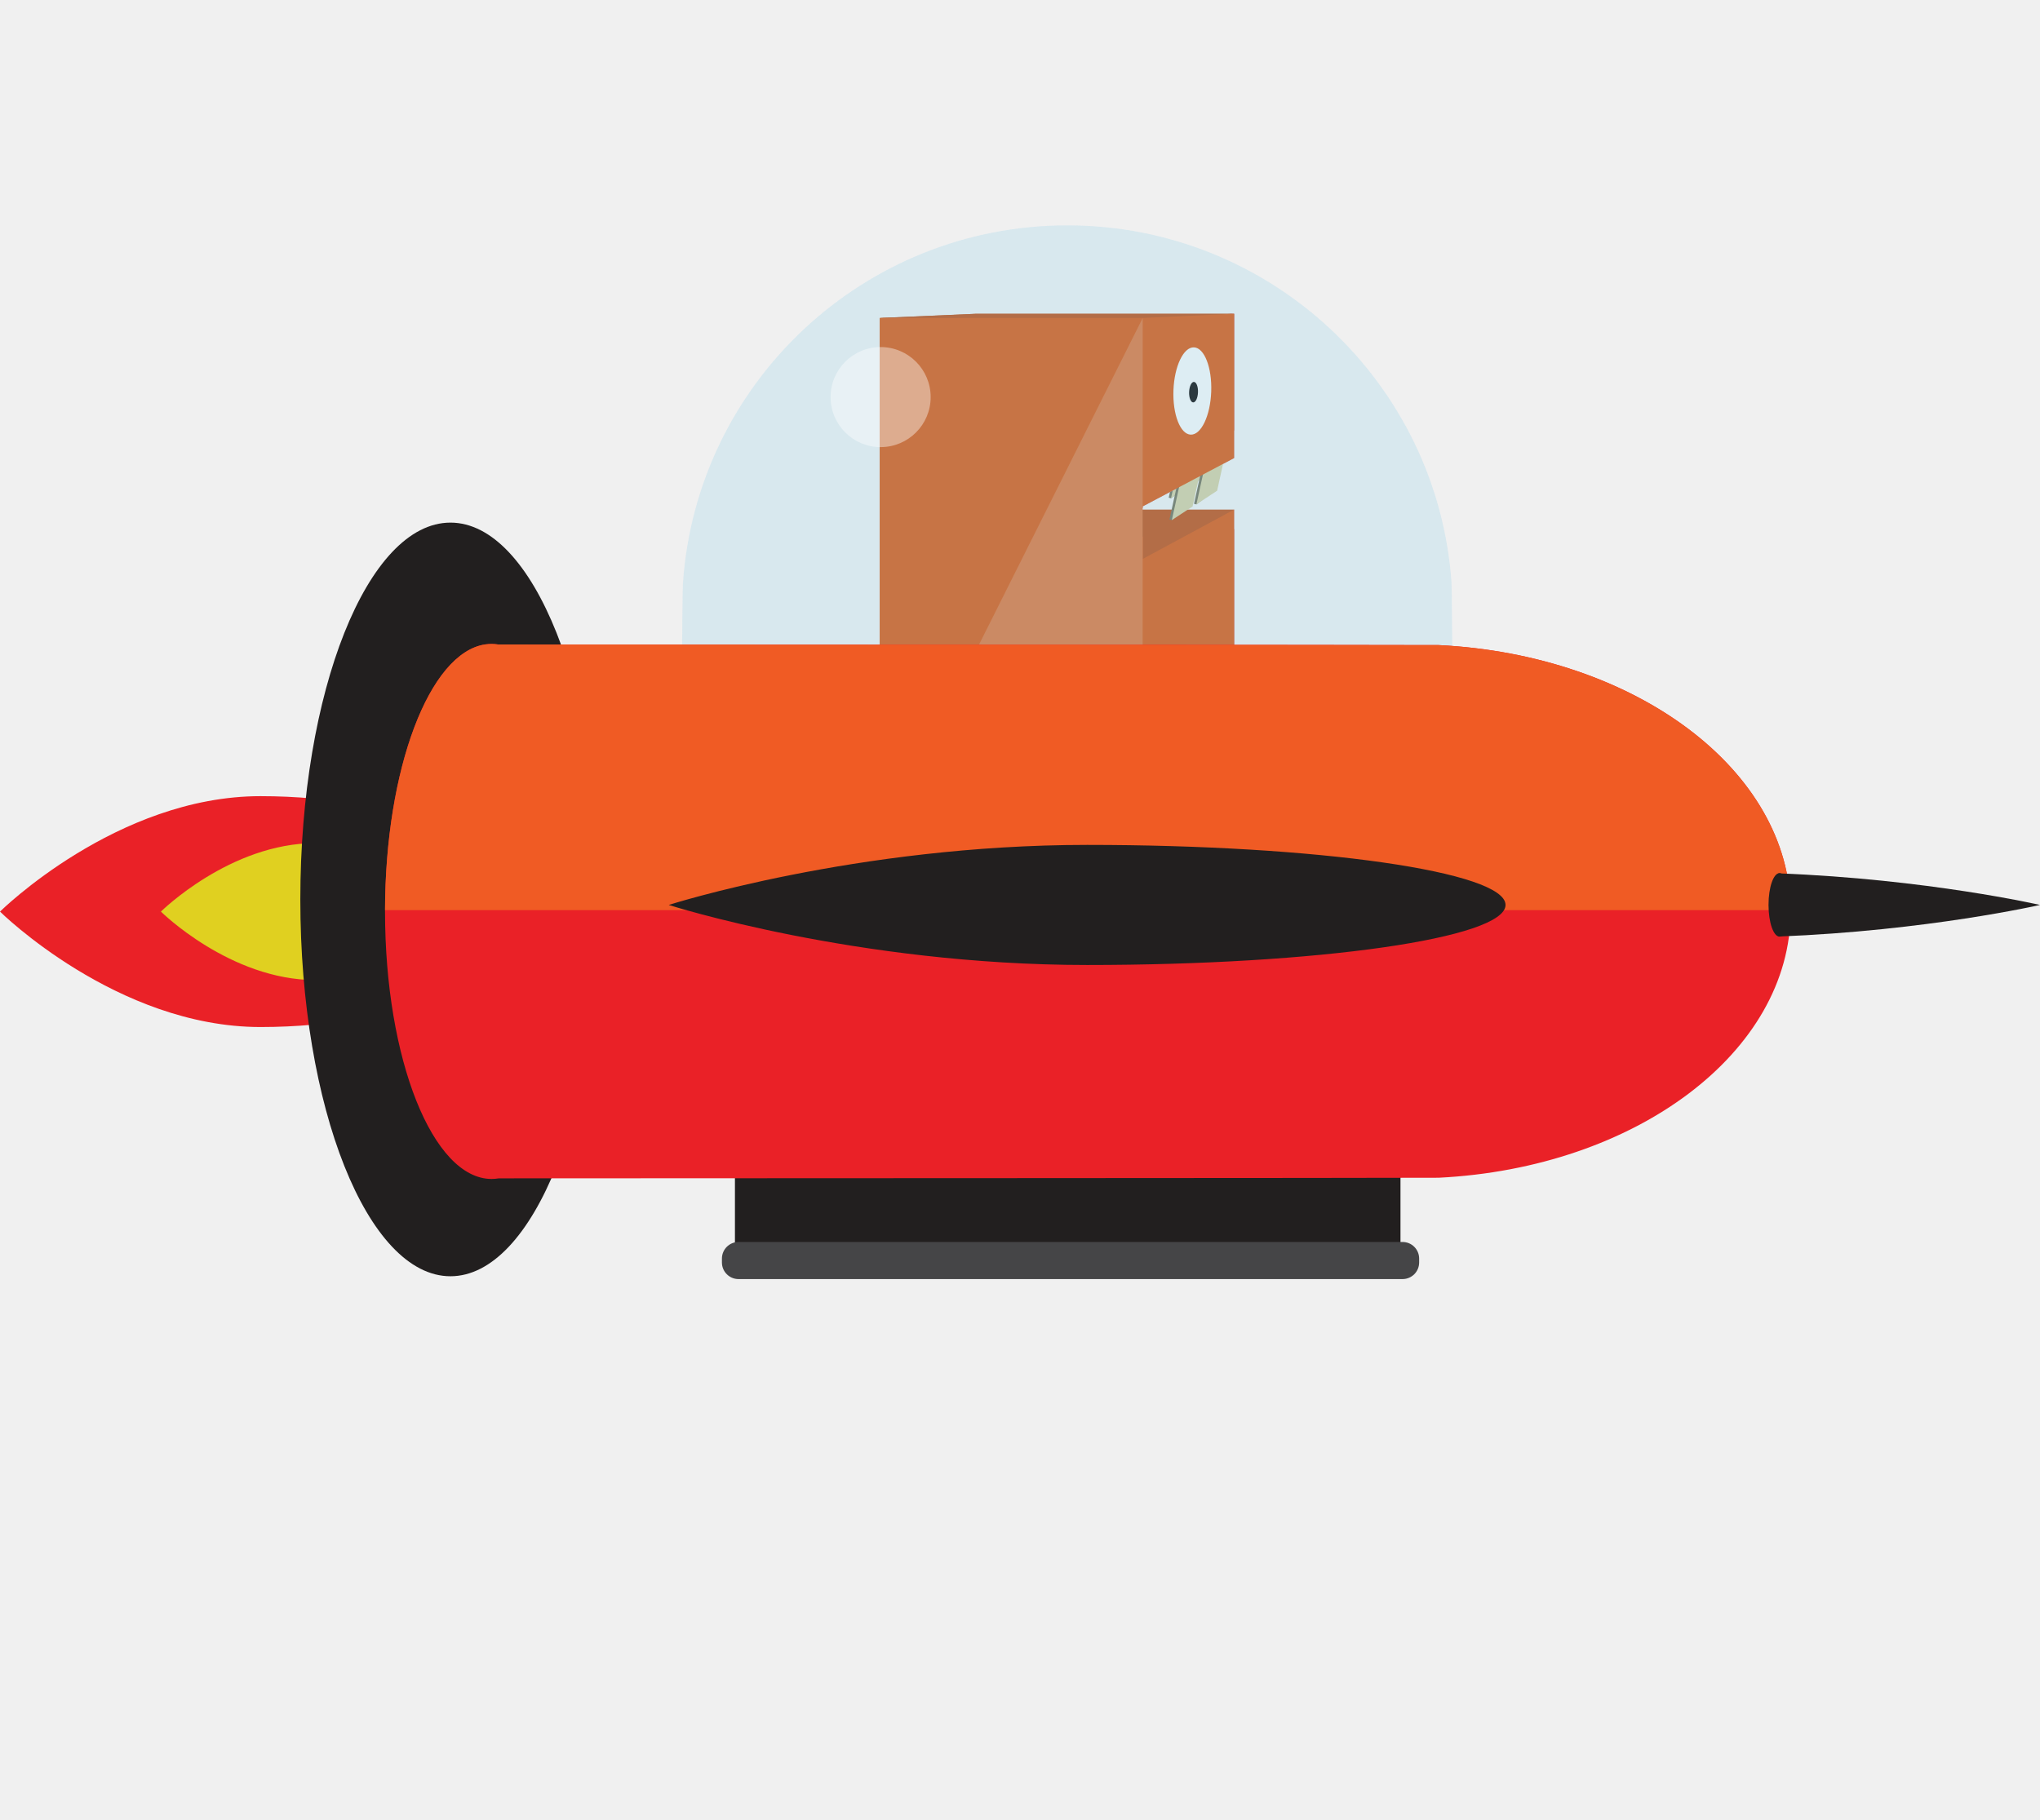
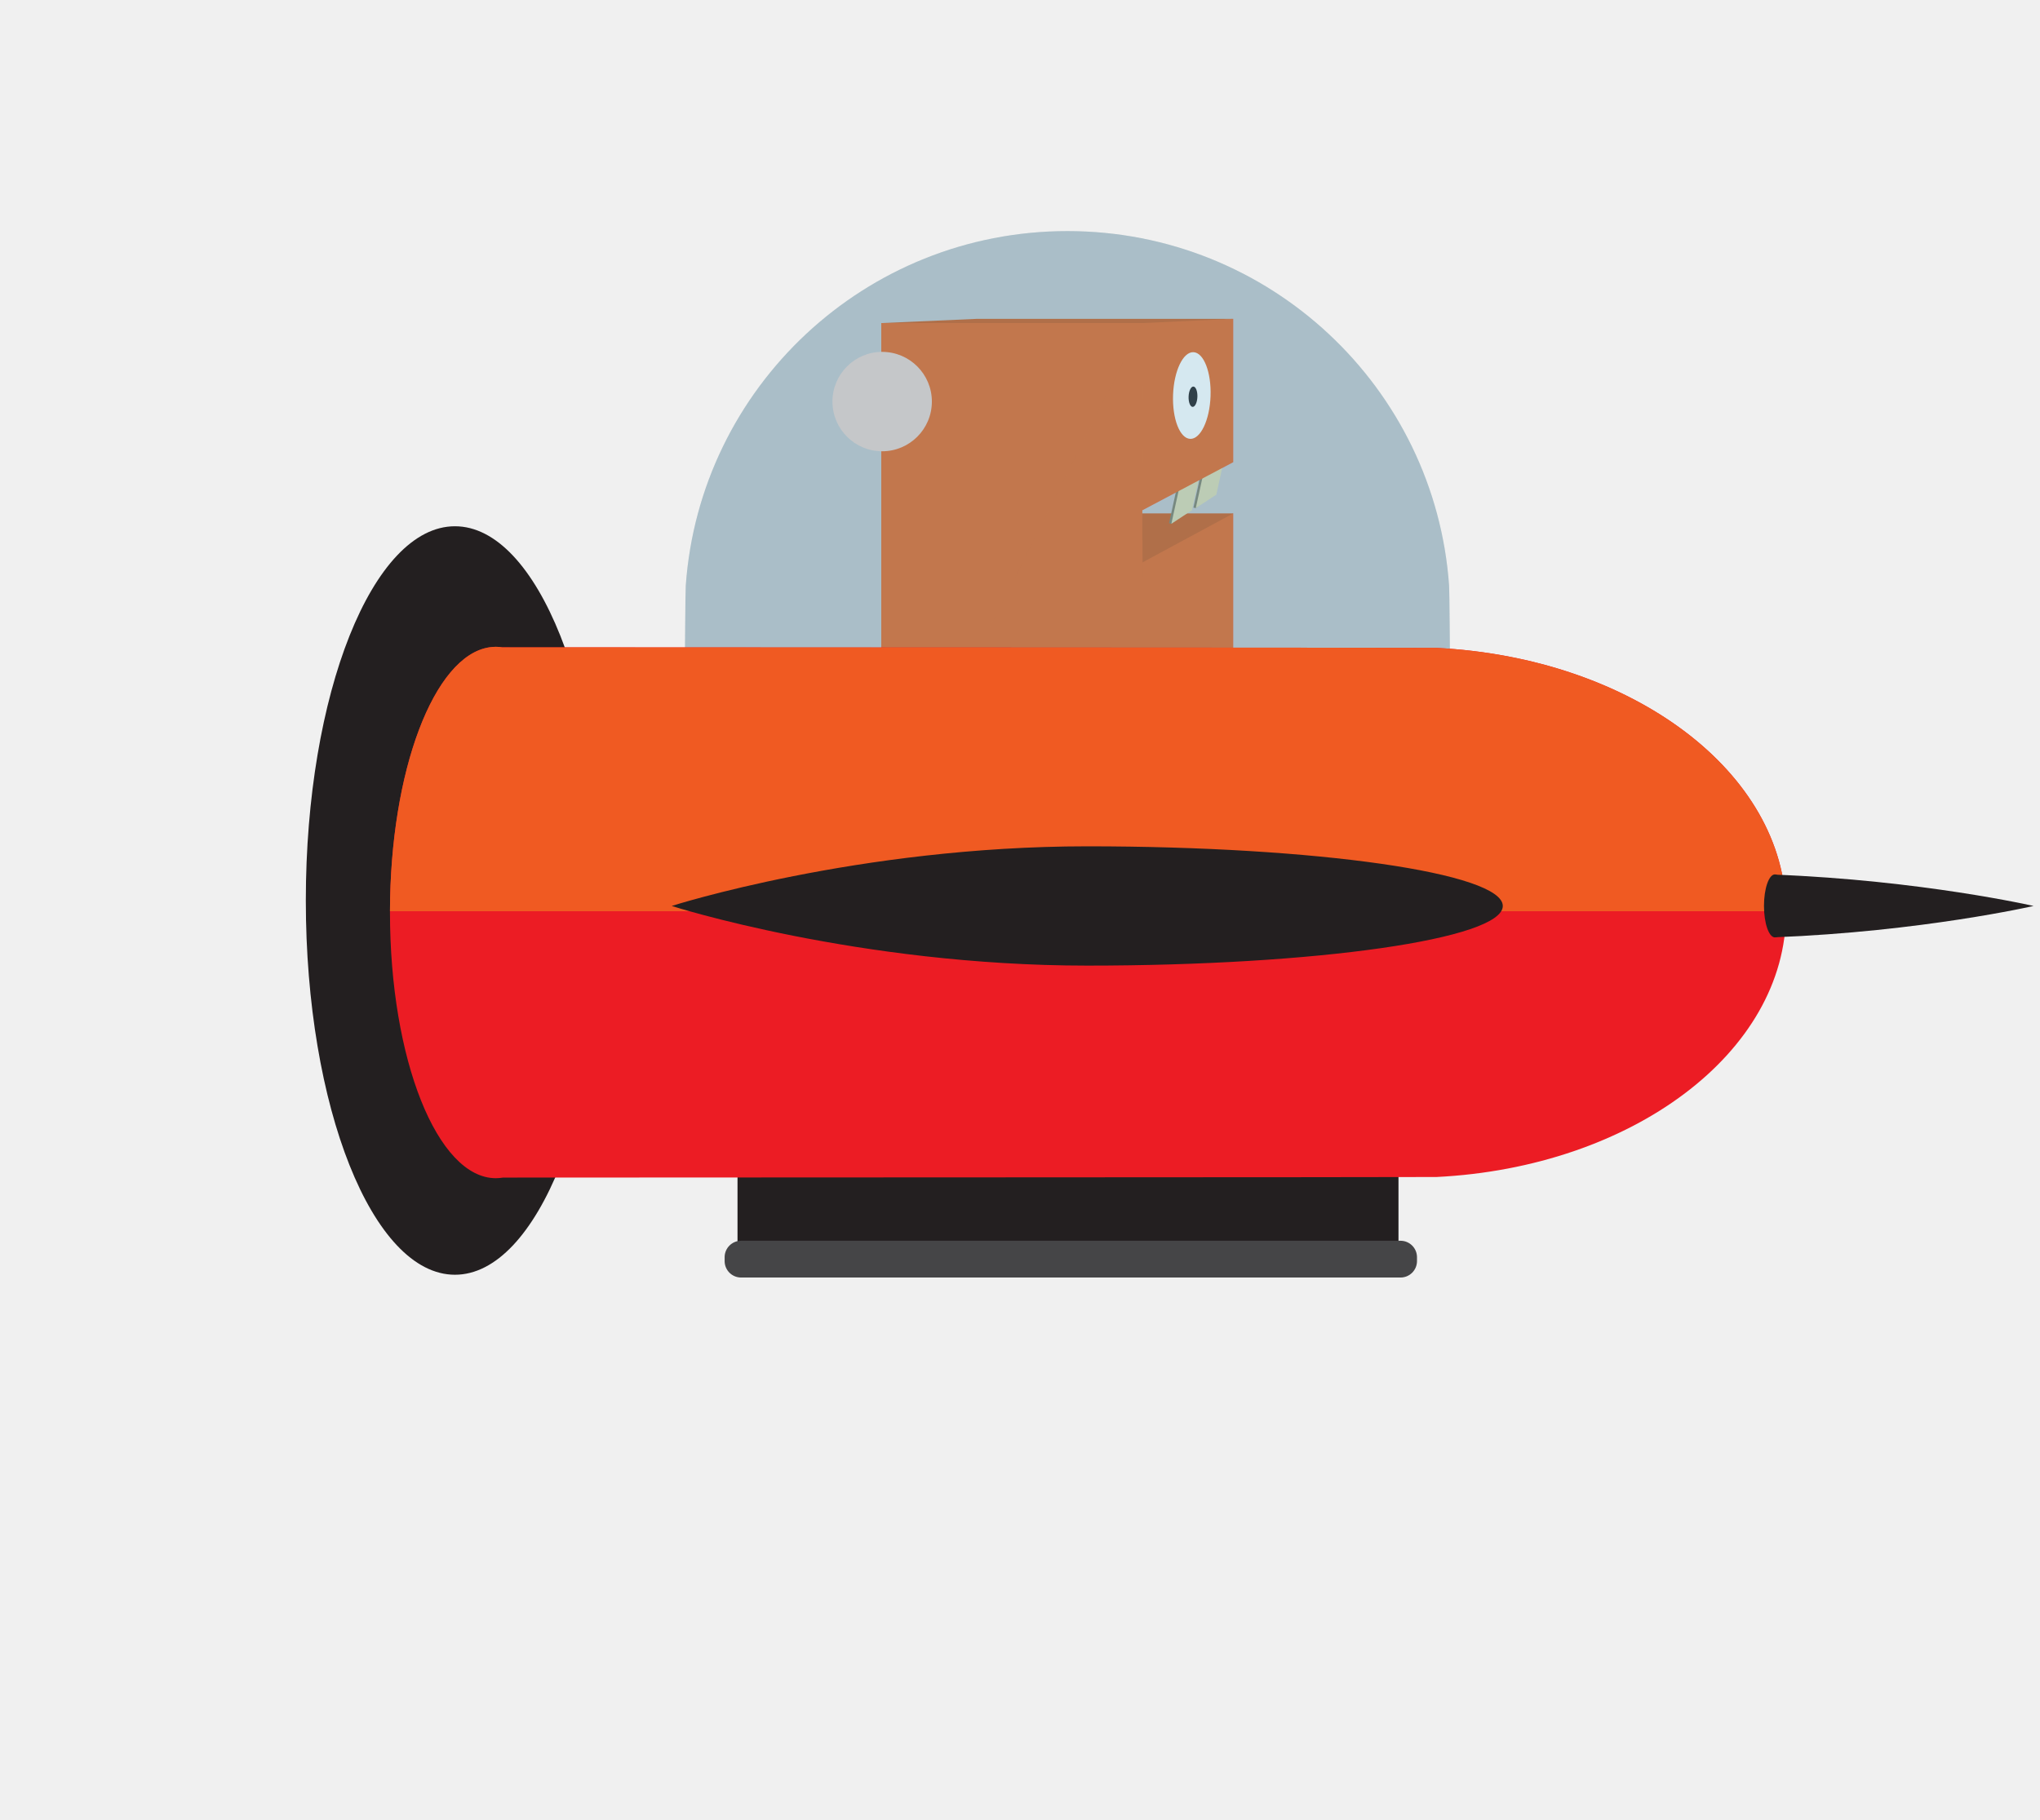
<svg xmlns="http://www.w3.org/2000/svg" version="1.1" id="Layer_1" x="0px" y="0px" width="317.664px" height="283.385px" viewBox="0 0 317.664 283.385" enable-background="new 0 0 317.664 283.385" xml:space="preserve">
-   <path opacity="0.6" fill="#FFFFFF" enable-background="new    " d="M106.198,102.123h119.96c-0.024-0.989-0.071-10.426-0.131-11.415  c-2.192-31.074-28.143-55.607-59.837-55.607s-57.656,24.533-59.837,55.619C106.269,91.697,106.222,101.134,106.198,102.123z" />
-   <g id="face-beam">
-     <polygon fill="#DCA4CA" points="177.902,87.754 177.902,74.599 192.176,67.045 192.176,48.875 177.938,49.53 149.235,49.53    149.235,131.946 177.926,131.946 192.176,119.34 192.176,82.428  " />
-     <polygon fill="#CB5F28" points="192.176,82.428 168.31,82.475 176.961,94.378 185.027,90.875  " />
-     <polygon fill="#CB5F28" points="192.176,48.875 152.023,48.875 136.986,49.53 159.124,50.472 177.807,50.305  " />
-     <g>
-       <path fill="#81806A" d="M181.989,77.519l0.369,0.095l2.86-2.204l1.263-5.767l-3.074,1.43L181.989,77.519z M187.231,68.618    l-1.418,6.458l0.369,0.095l2.86-2.204l1.263-5.767L187.231,68.618z" />
-       <path fill="#DDD8AF" d="M182.346,77.614l3.229-2.121l1.263-5.767l-3.074,1.43L182.346,77.614z M187.589,68.702l-1.418,6.458    l3.229-2.121l1.263-5.767L187.589,68.702z" />
-     </g>
-     <polygon fill="#E46825" points="177.902,92.603 177.902,74.599 192.176,67.045 192.176,48.875 177.938,49.53 149.235,49.53    149.235,131.946 177.926,131.946 192.176,119.34 192.176,82.428  " />
-     <path fill="#E46825" d="M172.802,84.262c-1.406,0-2.55-1.144-2.55-2.55c0-1.406,1.144-2.55,2.55-2.55h5.147V49.53h-40.952v82.404   h40.94l0.024-47.684L172.802,84.262L172.802,84.262z" />
-     <g>
-       <ellipse transform="matrix(0.037 -0.9993 0.9993 0.037 117.3985 244.9384)" fill="#FFFFFF" cx="185.787" cy="61.556" rx="6.803" ry="2.943" />
-       <ellipse transform="matrix(0.037 -0.9993 0.9993 0.037 115.2478 244.2554)" fill="#221F1F" cx="184.357" cy="62.331" rx="1.597" ry="0.691" />
-     </g>
-     <g opacity="0.3">
-       <path fill="#F4C3A8" d="M177.938,49.53l-40.952,82.416h40.94L177.938,49.53 M177.938,49.53L177.938,49.53" />
-     </g>
-     <polygon fill="#E46825" points="178.224,68.904 191.735,62.97 191.926,66.271 178.271,73.622  " />
-   </g>
-   <g id="face-default">
-     <polygon fill="#DCA4CA" points="177.902,87.086 177.902,78.901 192.176,71.347 192.176,48.875 177.938,49.53 149.235,49.53    149.235,131.279 177.926,131.279 192.176,118.685 192.176,79.377  " />
-     <polygon fill="#CB5F28" points="192.176,79.377 172.219,79.377 176.985,91.602 185.027,90.208  " />
-     <polygon fill="#CB5F28" points="192.176,48.875 152.023,48.875 136.986,49.53 159.124,50.472 177.807,50.305  " />
-     <path fill="#81806A" d="M182.108,80.914l0.369,0.095l2.86-2.204l1.263-5.767l-3.074,1.43L182.108,80.914z M187.351,72.014   l-1.418,6.458l0.369,0.095l2.86-2.204l1.263-5.767L187.351,72.014z" />
-     <path fill="#DDD8AF" d="M182.477,81.01l3.229-2.121l1.263-5.767l-3.074,1.43L182.477,81.01z M187.72,72.097l-1.418,6.458   l3.229-2.121l1.263-5.767L187.72,72.097z" />
-     <polygon fill="#E46825" points="177.902,87.086 177.902,78.901 192.176,71.347 192.176,48.875 177.938,49.53 149.235,49.53    149.235,131.279 177.926,131.279 192.176,118.685 192.176,79.377  " />
-     <path fill="#E46825" d="M172.802,83.595c-1.406,0-2.55-1.144-2.55-2.55c0-1.406,1.144-2.55,2.55-2.55h5.147V49.542h-40.952v81.737   h40.94l0.024-47.684H172.802z" />
-     <g opacity="0.3">
-       <path fill="#F4C3A7" d="M177.938,49.53l-40.952,81.748h40.94L177.938,49.53 M177.938,49.53L177.938,49.53" />
-     </g>
-     <ellipse transform="matrix(0.037 -0.9993 0.9993 0.037 117.9398 244.1871)" fill="#FFFFFF" cx="185.668" cy="60.9" rx="6.803" ry="2.943" />
-     <ellipse transform="matrix(0.037 -0.9993 0.9993 0.037 117.9436 244.5509)" fill="#221F1F" cx="185.858" cy="61.08" rx="1.597" ry="0.691" />
-   </g>
-   <path opacity="0.2" fill="#57A3C2" enable-background="new    " d="M106.198,102.123h119.96c-0.024-0.989-0.071-10.426-0.131-11.415  c-2.192-31.074-28.143-55.607-59.837-55.607s-57.656,24.533-59.837,55.619C106.269,91.697,106.222,101.134,106.198,102.123z" />
-   <circle opacity="0.4" fill="#FFFFFF" enable-background="new    " cx="137.129" cy="61.85" r="7.792" />
-   <g id="beam-port">
-     <rect x="114.443" y="165.642" fill="#221F1F" width="103.636" height="30.097" />
-     <path fill="#454547" d="M220.986,196.644c0,1.43-1.156,2.586-2.586,2.586H115.003c-1.43,0-2.586-1.156-2.586-2.586v-0.608   c0-1.43,1.156-2.586,2.586-2.586h103.398c1.43,0,2.586,1.156,2.586,2.586L220.986,196.644L220.986,196.644z" />
-   </g>
-   <g id="flame-large">
-     <path fill="#EA2127" d="M81.129,141.99c0,9.925-18.158,17.98-40.558,17.98S0,141.99,0,141.99s18.158-17.98,40.558-17.98   S81.129,132.065,81.129,141.99z" />
-     <path fill="#E0D020" d="M73.193,141.99c0,5.886-10.771,10.664-24.068,10.664S25.057,141.99,25.057,141.99   s10.771-10.664,24.068-10.664S73.193,136.092,73.193,141.99z" />
-   </g>
-   <ellipse fill="#221F1F" cx="70.143" cy="140.096" rx="23.377" ry="58.693" />
-   <path fill="#EA2127" d="M224.025,100.479c-0.894-0.048-128.753-0.071-146.447-0.095c-0.334-0.048-0.679-0.083-1.013-0.083  s-0.667,0.024-1.001,0.071c0,0,0,0-0.012,0l0,0c-8.698,1.299-15.597,19.421-15.597,41.595c0,23.008,7.435,41.667,16.598,41.667  c0.381,0,0.751-0.036,1.12-0.095c18.099-0.012,145.458-0.048,146.351-0.095c30.633-1.525,54.809-19.517,54.809-41.488  C278.845,119.983,254.658,101.992,224.025,100.479z" />
-   <path fill="#F05B24" d="M278.845,141.776c-0.143-21.888-24.271-39.784-54.821-41.297c-0.894-0.048-128.753-0.071-146.447-0.095  c-0.334-0.048-0.679-0.083-1.013-0.083s-0.667,0.024-1.001,0.071c0,0,0,0-0.012,0l0,0c-8.674,1.299-15.549,19.314-15.597,41.393  h218.889V141.776L278.845,141.776z" />
-   <path fill="#221F1F" d="M234.438,140.954c0,5.171-29.168,9.353-65.151,9.353s-65.151-9.353-65.151-9.353s29.168-9.353,65.151-9.353  S234.438,135.783,234.438,140.954z" />
-   <path fill="#221F1F" d="M276.951,136.033v9.842c23.163-0.906,40.713-4.921,40.713-4.921S300.102,136.927,276.951,136.033z" />
-   <ellipse fill="#221F1F" cx="277.106" cy="140.942" rx="1.716" ry="4.945" />
  <g id="guides">
    <rect x="0" y="141.692" fill="#FFFFFF" fill-opacity="0" width="14.691" height="141.692" />
    <rect x="0" y="0" fill="#FFFFFF" fill-opacity="0" width="14.691" height="141.692" />
  </g>
+   <path fill="#C5C7C9" d="M106.651,102.551h119.134c-0.021-0.986-0.066-10.358-0.135-11.331  c-2.178-30.863-27.953-55.226-59.432-55.226c-31.483,0-57.26,24.369-59.433,55.237C106.717,92.201,106.672,101.569,106.651,102.551z  " />
+   <polygon fill="#DDA4CA" points="177.867,87.616 177.867,79.489 192.036,71.989 192.036,49.662 177.904,50.322 149.39,50.322   149.39,131.505 177.885,131.505 192.036,118.995 192.036,79.965 " />
+   <polygon fill="#CD5E20" points="192.036,79.965 172.215,79.965 176.953,92.103 184.939,90.715 " />
+   <polygon fill="#CD5E20" points="192.036,49.662 152.165,49.662 137.229,50.322 159.214,51.254 177.774,51.091 " />
+   <path fill="#82806A" d="M182.04,81.492l0.363,0.089l2.842-2.194l1.258-5.732l-3.054,1.419L182.04,81.492z M187.247,72.644  l-1.409,6.417l0.363,0.089l2.842-2.194l1.258-5.732L187.247,72.644z" />
+   <path fill="#DED9B0" d="M182.403,81.581l3.205-2.104l1.258-5.732l-3.054,1.419L182.403,81.581z M187.61,72.733l-1.409,6.417  l3.205-2.104l1.258-5.732L187.61,72.733z" />
+   <polygon fill="#E56825" points="177.867,87.616 177.867,79.489 192.036,71.989 192.036,49.662 177.904,50.322 149.39,50.322   149.39,131.505 177.885,131.505 192.036,118.995 192.036,79.965 " />
+   <path fill="#E56825" d="M172.798,84.148c-1.401,0-2.536-1.135-2.536-2.536c0-1.4,1.135-2.536,2.536-2.536h5.107V50.322h-40.676  v81.183h40.657l0.019-47.358H172.798z" />
+   <polygon opacity="0.4" fill="#E56825" points="177.905,50.322 137.229,131.506 177.885,131.506 " />
+   <ellipse transform="matrix(0.9993 0.037 -0.037 0.9993 2.4096 -6.8319)" fill="#FFFFFF" cx="185.585" cy="61.615" rx="2.921" ry="6.756" />
+   <ellipse transform="matrix(0.9993 0.037 -0.037 0.9993 2.4166 -6.8387)" fill="#231F20" cx="185.771" cy="61.801" rx="0.685" ry="1.584" />
+   <path opacity="0.25" fill="#57A4C3" d="M106.651,102.551h119.134c-0.021-0.986-0.066-10.358-0.135-11.331  c-2.178-30.863-27.953-55.226-59.432-55.226c-31.483,0-57.26,24.369-59.433,55.237C106.717,92.201,106.672,101.569,106.651,102.551z  " />
+   <circle fill="#C5C7C9" cx="137.368" cy="62.549" r="7.741" />
+   <rect x="114.844" y="165.634" fill="#231F20" width="102.924" height="29.895" />
+   <path fill="#454547" d="M220.651,196.425c0,1.415-1.147,2.562-2.562,2.562H115.4c-1.415,0-2.562-1.147-2.562-2.562v-0.602  c0-1.415,1.147-2.562,2.562-2.562h102.689c1.415,0,2.562,1.147,2.562,2.562V196.425z" />
+   <ellipse fill="#231F20" cx="70.843" cy="140.262" rx="23.221" ry="58.292" />
+   <path fill="#EC1C24" d="M223.669,100.916c-0.892-0.044-127.867-0.074-145.449-0.09c-0.334-0.051-0.67-0.079-1.009-0.079  c-0.333,0-0.662,0.028-0.99,0.076c-0.002,0-0.005,0-0.007,0v0.001c-8.64,1.294-15.489,19.292-15.489,41.307  c0,22.856,7.381,41.385,16.486,41.385c0.375,0,0.747-0.034,1.116-0.096c17.979-0.016,144.46-0.046,145.354-0.09  c30.421-1.51,54.435-19.381,54.435-41.206C278.115,120.295,254.095,102.422,223.669,100.916z" />
+   <path fill="#F05A22" d="M278.111,141.934c-0.139-21.742-24.105-39.516-54.443-41.017c-0.892-0.044-127.867-0.074-145.449-0.09  c-0.334-0.051-0.67-0.079-1.009-0.079c-0.333,0-0.662,0.028-0.99,0.076c-0.002,0-0.005,0-0.007,0v0.001  c-8.614,1.29-15.447,19.184-15.488,41.109H278.111z" />
+   <path fill="#231F20" d="M234.012,141.113c0,5.131-28.971,9.29-64.708,9.29s-64.708-9.29-64.708-9.29s28.971-9.29,64.708-9.29  S234.012,135.982,234.012,141.113z" />
+   <path fill="#231F20" d="M276.233,136.226v9.773c23-0.895,40.431-4.886,40.431-4.886S299.233,137.122,276.233,136.226z" />
+   <ellipse fill="#231F20" cx="276.389" cy="141.103" rx="1.706" ry="4.907" />
</svg>
